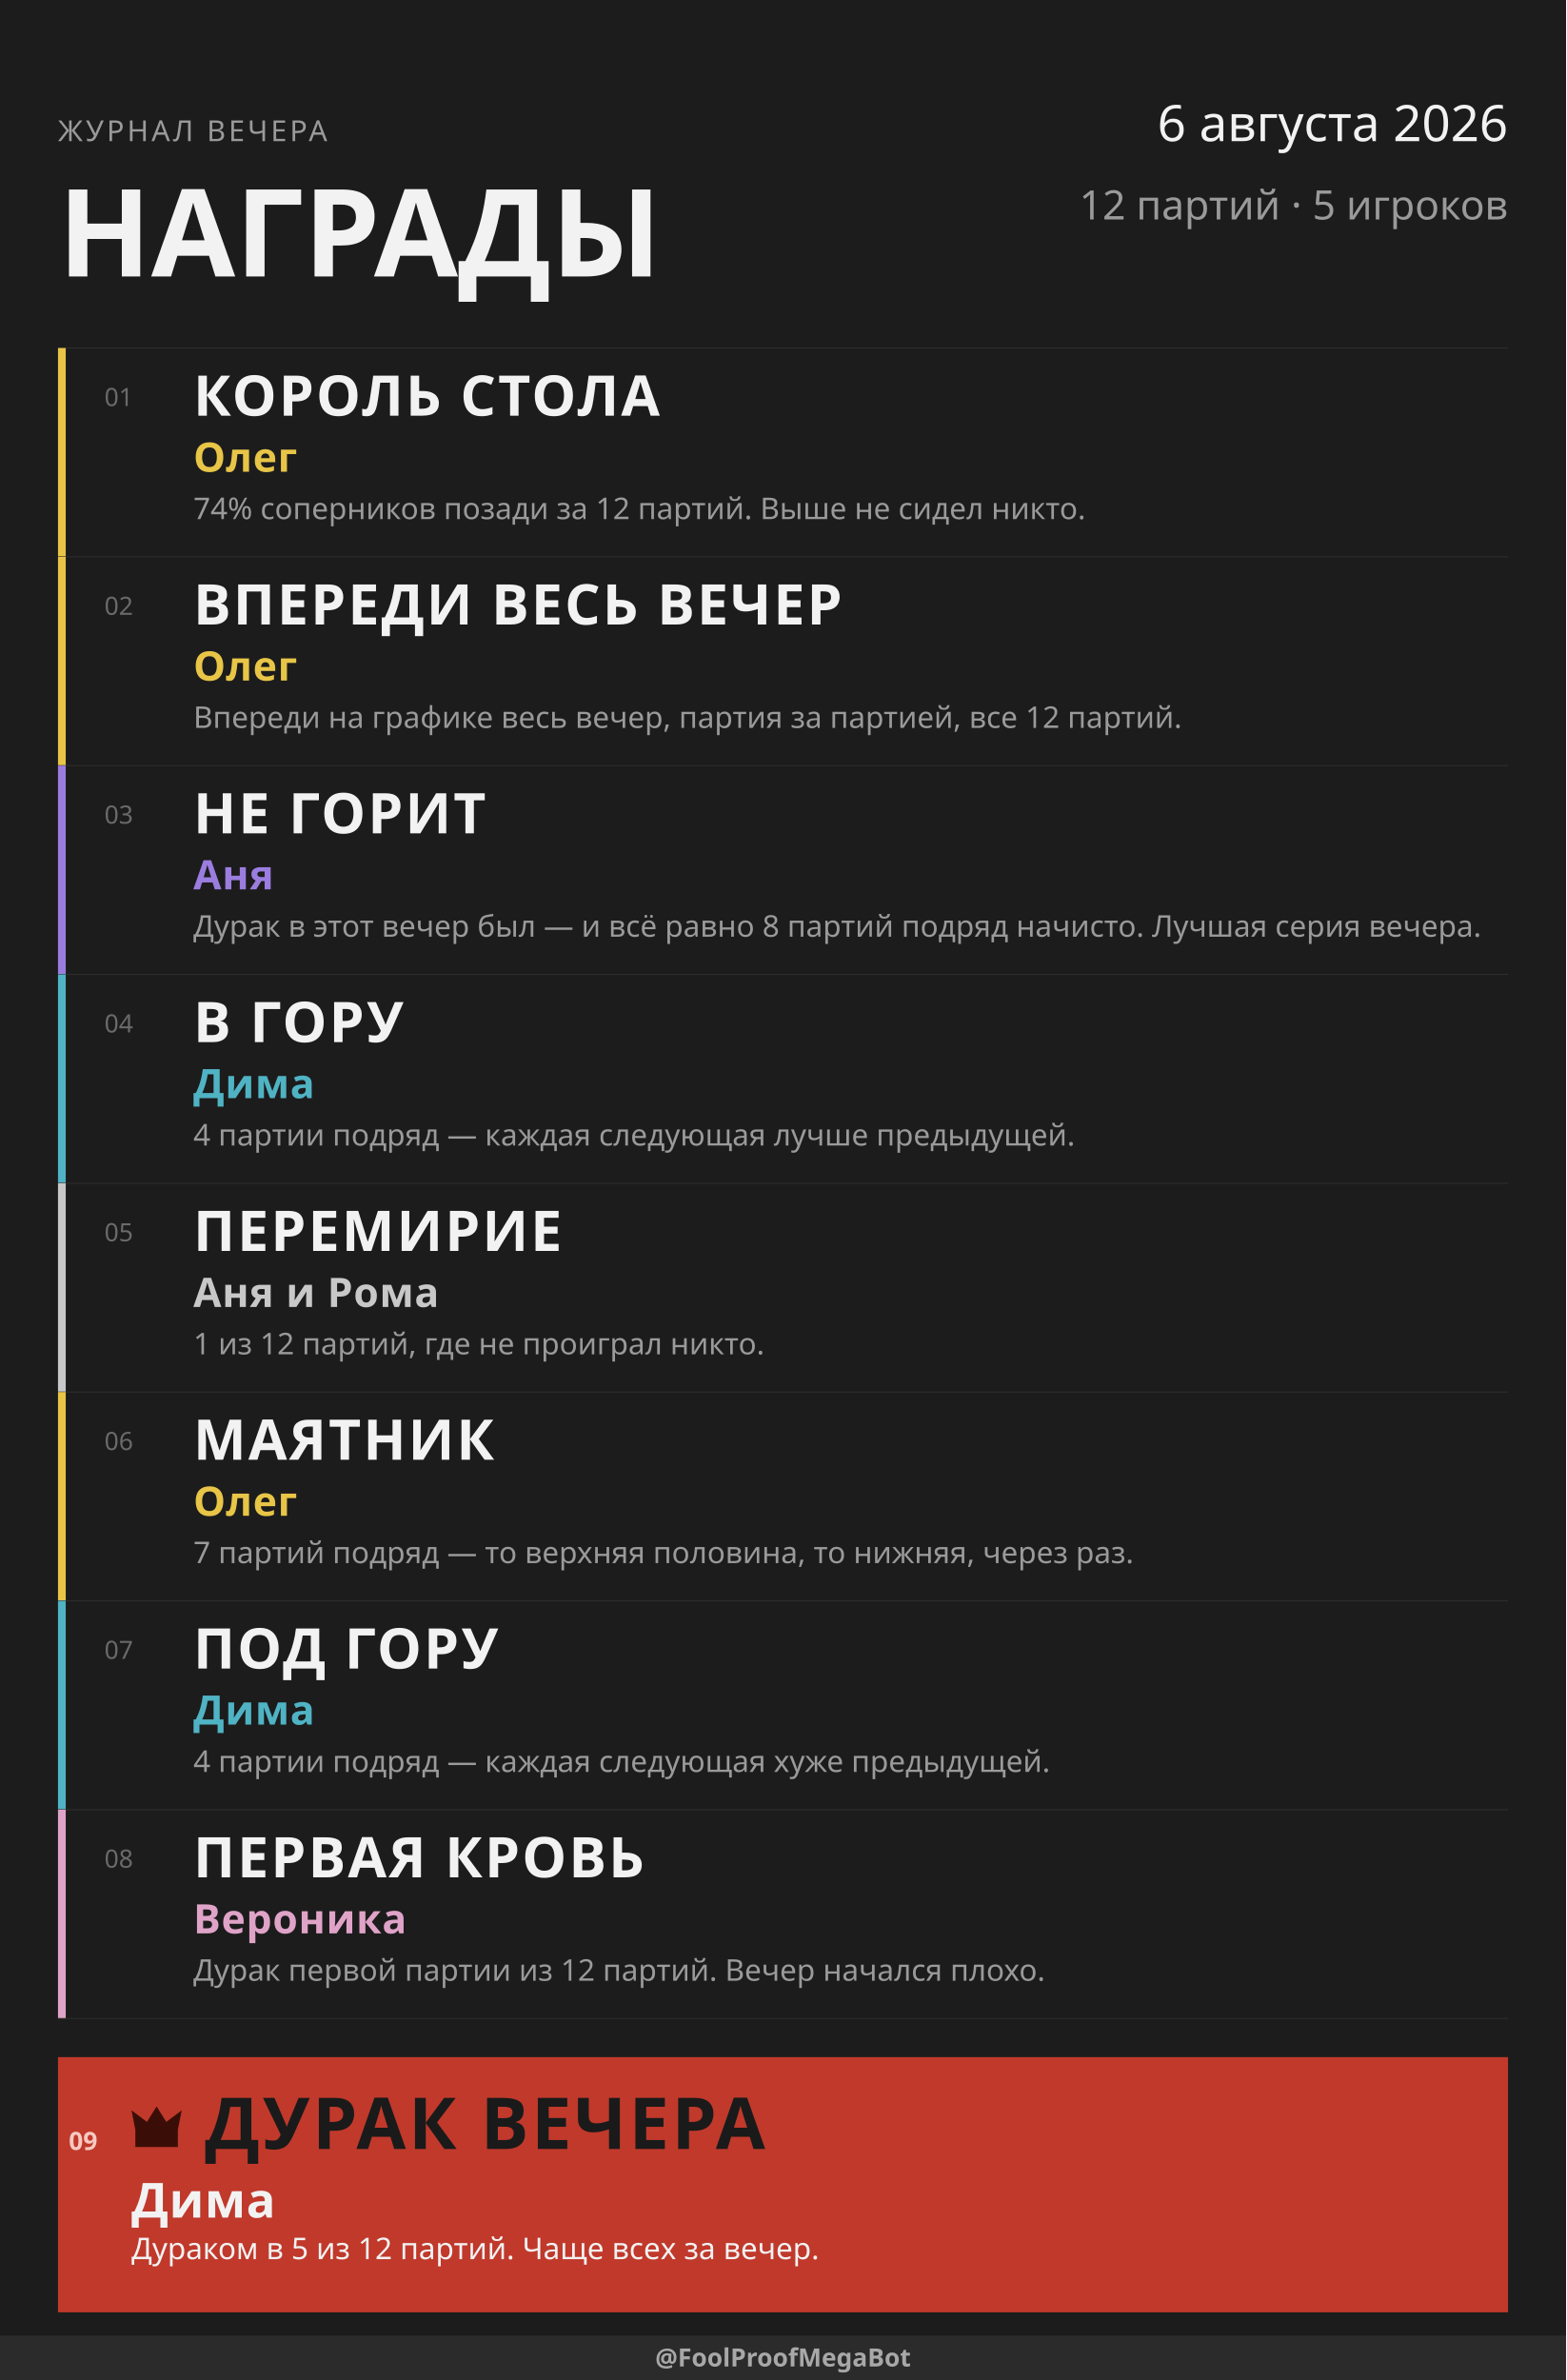
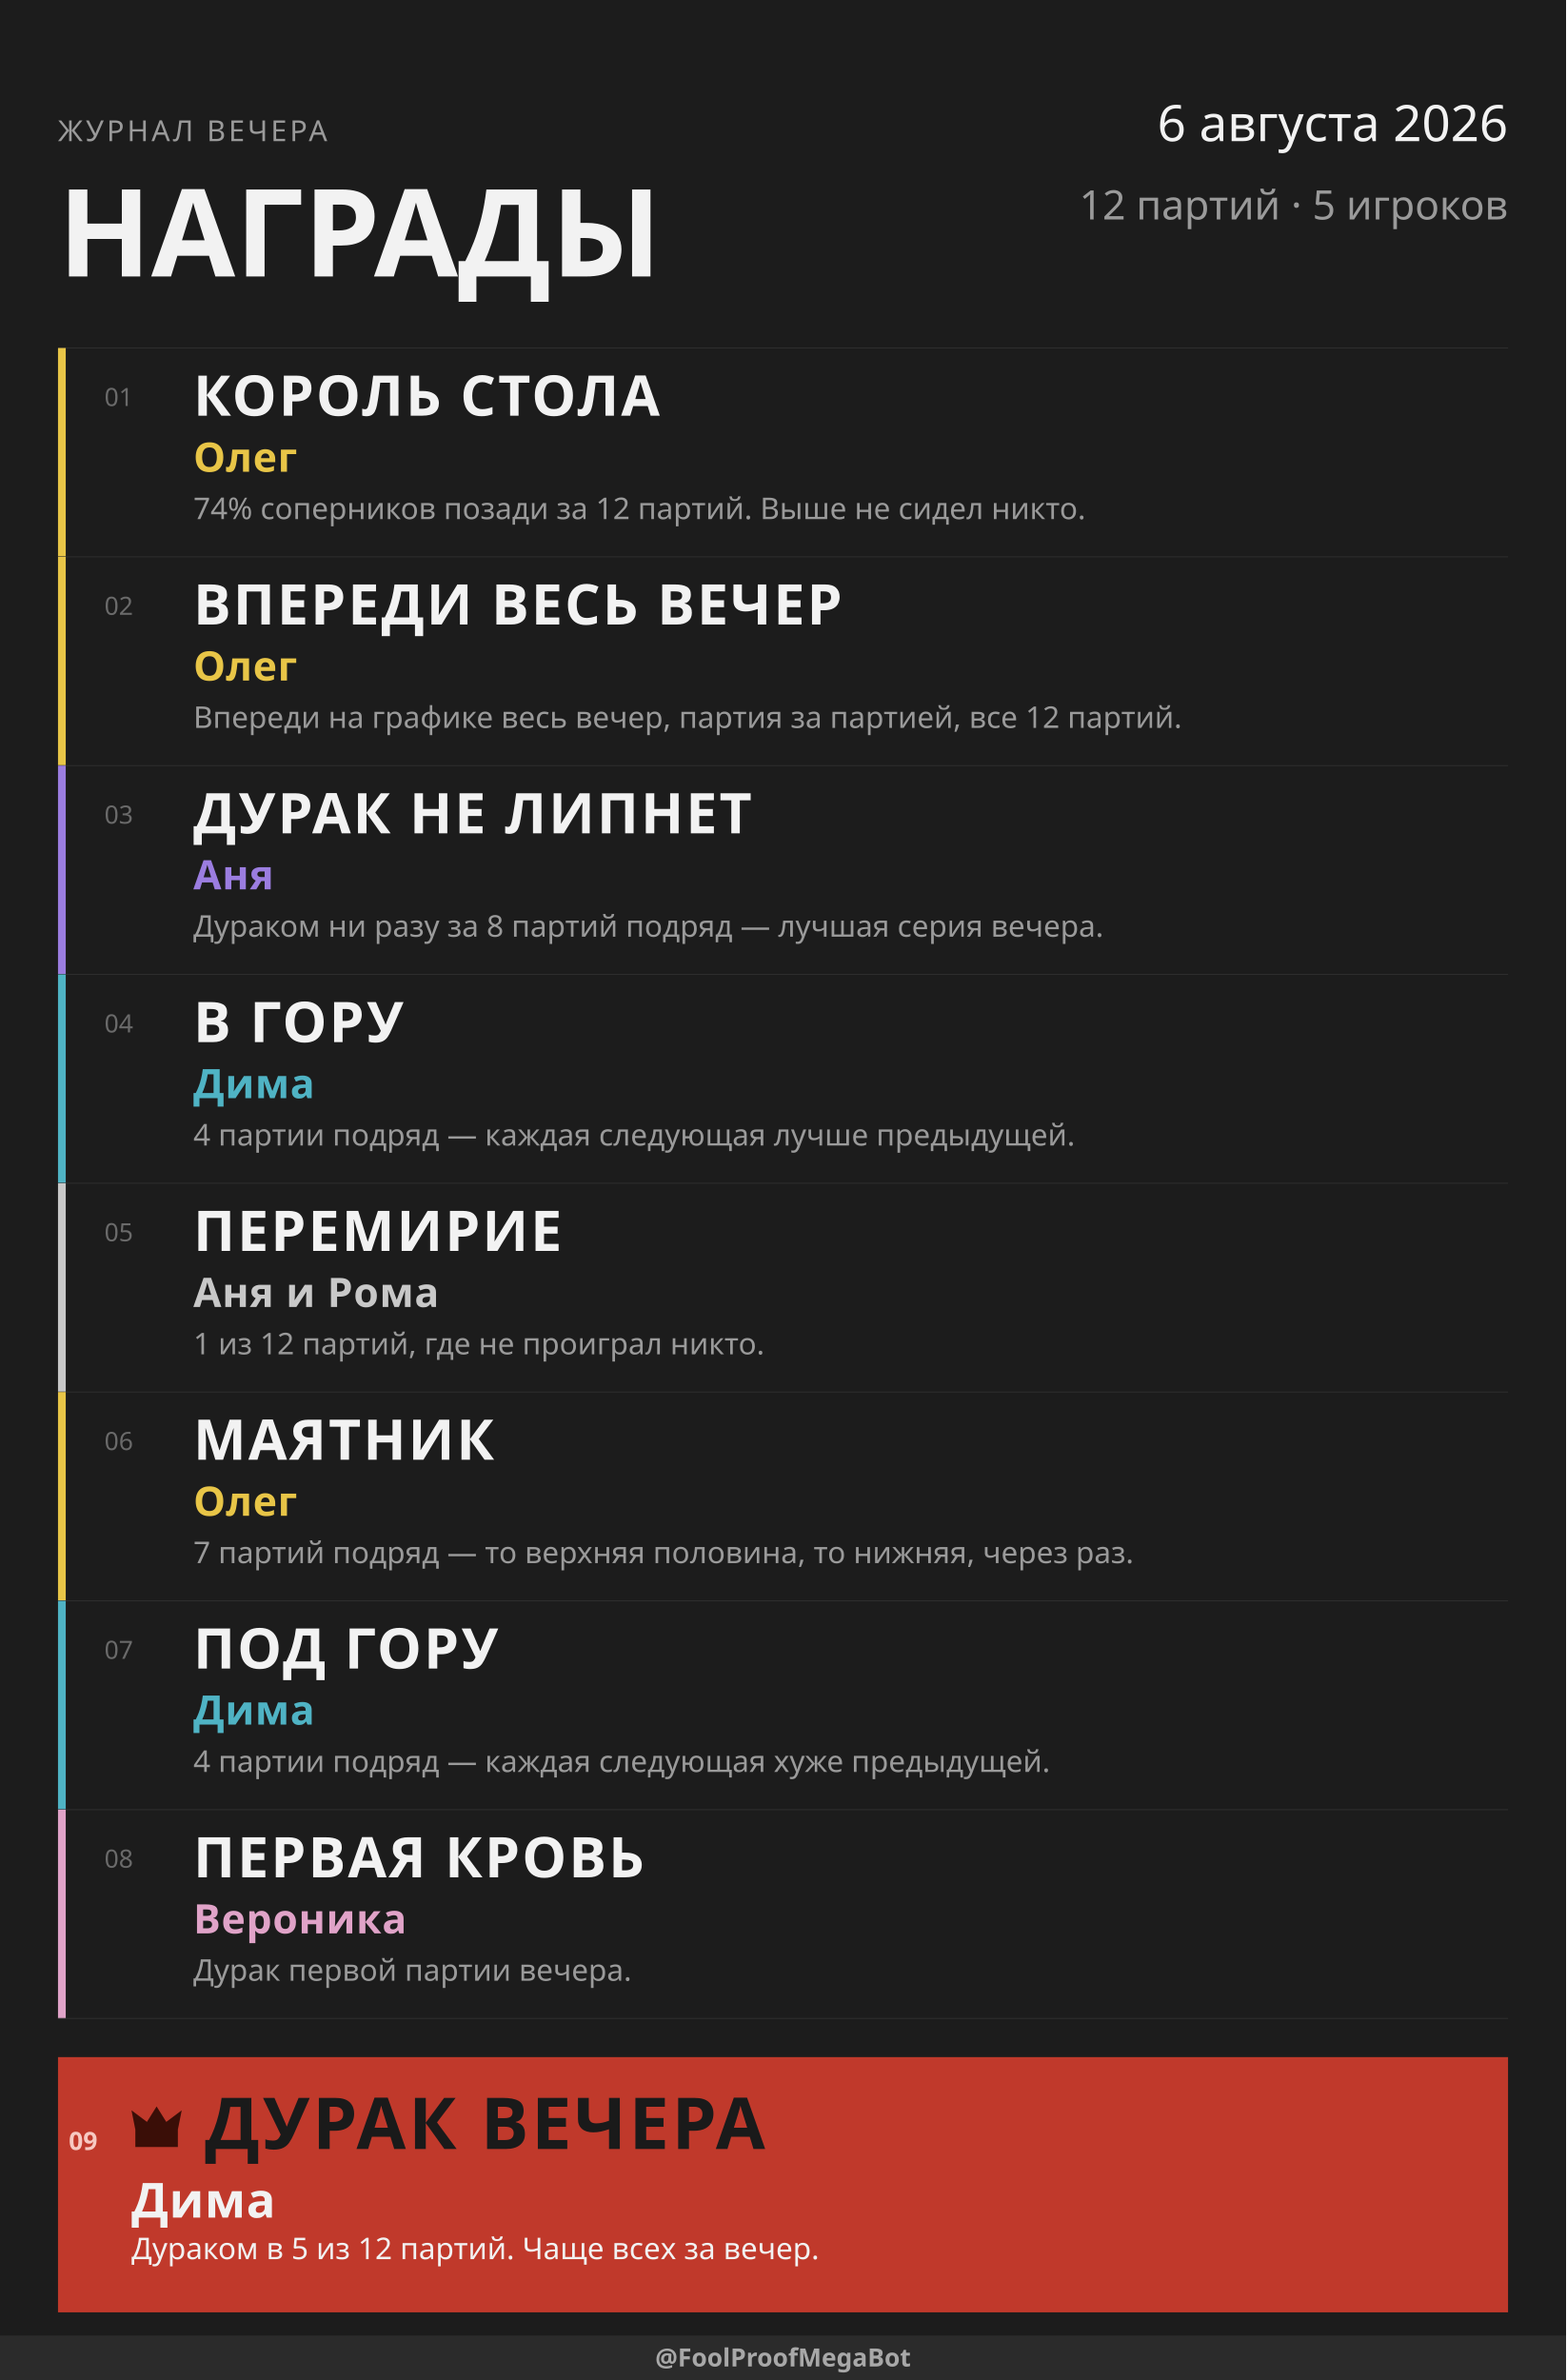
<svg xmlns="http://www.w3.org/2000/svg" width="1620" height="2462" viewBox="0 0 1620 2462">
  <rect x="0" y="0" width="1620" height="2462" fill="#1c1c1c" />
  <text x="60" y="146" fill="#9a9a9a" font-family="Noto Sans" font-size="30" letter-spacing="3">ЖУРНАЛ ВЕЧЕРА</text>
  <text x="60" y="286" fill="#f2f2f2" font-family="Noto Sans" font-weight="bold" font-size="126">НАГРАДЫ</text>
  <text x="1560" y="146" fill="#f2f2f2" font-family="Noto Sans" font-size="52" text-anchor="end">6 августа 2026</text>
  <text x="1560" y="227" fill="#9a9a9a" font-family="Noto Sans" font-size="42" text-anchor="end">12 партий · 5 игроков</text>
  <line x1="60" y1="360" x2="1560" y2="360" stroke="#2e2e2e" stroke-width="1" />
  <rect x="60" y="360" width="8" height="216" fill="#e8c547" />
  <text x="108" y="420" fill="#6a6a6a" font-family="Noto Sans" font-size="26">01</text>
  <text x="200" y="430" fill="#f2f2f2" font-family="Noto Sans" font-weight="bold" font-size="58" letter-spacing="2.2">КОРОЛЬ СТОЛА</text>
  <text x="200" y="488" fill="#e8c547" font-family="Noto Sans" font-weight="bold" font-size="42" letter-spacing="0.8">Олег</text>
  <text x="200" y="537" fill="#9a9a9a" font-family="Noto Sans" font-size="31">74% соперников позади за 12 партий. Выше не сидел никто.</text>
  <line x1="60" y1="576" x2="1560" y2="576" stroke="#2e2e2e" stroke-width="1" />
  <rect x="60" y="576" width="8" height="216" fill="#e8c547" />
  <text x="108" y="636" fill="#6a6a6a" font-family="Noto Sans" font-size="26">02</text>
  <text x="200" y="646" fill="#f2f2f2" font-family="Noto Sans" font-weight="bold" font-size="58" letter-spacing="2.2">ВПЕРЕДИ ВЕСЬ ВЕЧЕР</text>
  <text x="200" y="704" fill="#e8c547" font-family="Noto Sans" font-weight="bold" font-size="42" letter-spacing="0.8">Олег</text>
  <text x="200" y="753" fill="#9a9a9a" font-family="Noto Sans" font-size="31">Впереди на графике весь вечер, партия за партией, все 12 партий.</text>
  <line x1="60" y1="792" x2="1560" y2="792" stroke="#2e2e2e" stroke-width="1" />
  <rect x="60" y="792" width="8" height="216" fill="#9b7de0" />
  <text x="108" y="852" fill="#6a6a6a" font-family="Noto Sans" font-size="26">03</text>
-   <text x="200" y="862" fill="#f2f2f2" font-family="Noto Sans" font-weight="bold" font-size="58" letter-spacing="2.2">НЕ ГОРИТ</text>
+   <text x="200" y="862" fill="#f2f2f2" font-family="Noto Sans" font-weight="bold" font-size="58" letter-spacing="2.2">ДУРАК НЕ ЛИПНЕТ</text>
  <text x="200" y="920" fill="#9b7de0" font-family="Noto Sans" font-weight="bold" font-size="42" letter-spacing="0.8">Аня</text>
-   <text x="200" y="969" fill="#9a9a9a" font-family="Noto Sans" font-size="31">Дурак в этот вечер был — и всё равно 8 партий подряд начисто. Лучшая серия вечера.</text>
+   <text x="200" y="969" fill="#9a9a9a" font-family="Noto Sans" font-size="31">Дураком ни разу за 8 партий подряд — лучшая серия вечера.</text>
  <line x1="60" y1="1008" x2="1560" y2="1008" stroke="#2e2e2e" stroke-width="1" />
  <rect x="60" y="1008" width="8" height="216" fill="#4fb3c4" />
  <text x="108" y="1068" fill="#6a6a6a" font-family="Noto Sans" font-size="26">04</text>
  <text x="200" y="1078" fill="#f2f2f2" font-family="Noto Sans" font-weight="bold" font-size="58" letter-spacing="2.2">В ГОРУ</text>
  <text x="200" y="1136" fill="#4fb3c4" font-family="Noto Sans" font-weight="bold" font-size="42" letter-spacing="0.8">Дима</text>
  <text x="200" y="1185" fill="#9a9a9a" font-family="Noto Sans" font-size="31">4 партии подряд — каждая следующая лучше предыдущей.</text>
  <line x1="60" y1="1224" x2="1560" y2="1224" stroke="#2e2e2e" stroke-width="1" />
  <rect x="60" y="1224" width="8" height="216" fill="#c8c8c8" />
  <text x="108" y="1284" fill="#6a6a6a" font-family="Noto Sans" font-size="26">05</text>
  <text x="200" y="1294" fill="#f2f2f2" font-family="Noto Sans" font-weight="bold" font-size="58" letter-spacing="2.2">ПЕРЕМИРИЕ</text>
  <text x="200" y="1352" fill="#c8c8c8" font-family="Noto Sans" font-weight="bold" font-size="42" letter-spacing="0.8">Аня и Рома</text>
  <text x="200" y="1401" fill="#9a9a9a" font-family="Noto Sans" font-size="31">1 из 12 партий, где не проиграл никто.</text>
  <line x1="60" y1="1440" x2="1560" y2="1440" stroke="#2e2e2e" stroke-width="1" />
  <rect x="60" y="1440" width="8" height="216" fill="#e8c547" />
  <text x="108" y="1500" fill="#6a6a6a" font-family="Noto Sans" font-size="26">06</text>
  <text x="200" y="1510" fill="#f2f2f2" font-family="Noto Sans" font-weight="bold" font-size="58" letter-spacing="2.2">МАЯТНИК</text>
  <text x="200" y="1568" fill="#e8c547" font-family="Noto Sans" font-weight="bold" font-size="42" letter-spacing="0.8">Олег</text>
  <text x="200" y="1617" fill="#9a9a9a" font-family="Noto Sans" font-size="31">7 партий подряд — то верхняя половина, то нижняя, через раз.</text>
  <line x1="60" y1="1656" x2="1560" y2="1656" stroke="#2e2e2e" stroke-width="1" />
  <rect x="60" y="1656" width="8" height="216" fill="#4fb3c4" />
  <text x="108" y="1716" fill="#6a6a6a" font-family="Noto Sans" font-size="26">07</text>
  <text x="200" y="1726" fill="#f2f2f2" font-family="Noto Sans" font-weight="bold" font-size="58" letter-spacing="2.2">ПОД ГОРУ</text>
  <text x="200" y="1784" fill="#4fb3c4" font-family="Noto Sans" font-weight="bold" font-size="42" letter-spacing="0.8">Дима</text>
  <text x="200" y="1833" fill="#9a9a9a" font-family="Noto Sans" font-size="31">4 партии подряд — каждая следующая хуже предыдущей.</text>
  <line x1="60" y1="1872" x2="1560" y2="1872" stroke="#2e2e2e" stroke-width="1" />
  <rect x="60" y="1872" width="8" height="216" fill="#e0a3c8" />
  <text x="108" y="1932" fill="#6a6a6a" font-family="Noto Sans" font-size="26">08</text>
  <text x="200" y="1942" fill="#f2f2f2" font-family="Noto Sans" font-weight="bold" font-size="58" letter-spacing="2.2">ПЕРВАЯ КРОВЬ</text>
  <text x="200" y="2000" fill="#e0a3c8" font-family="Noto Sans" font-weight="bold" font-size="42" letter-spacing="0.8">Вероника</text>
-   <text x="200" y="2049" fill="#9a9a9a" font-family="Noto Sans" font-size="31">Дурак первой партии из 12 партий. Вечер начался плохо.</text>
+   <text x="200" y="2049" fill="#9a9a9a" font-family="Noto Sans" font-size="31">Дурак первой партии вечера.</text>
  <line x1="60" y1="2088" x2="1560" y2="2088" stroke="#2e2e2e" stroke-width="1" />
  <rect x="60" y="2128" width="1500" height="264" fill="#c0392b" />
  <text x="86" y="2224" fill="#f7c9c2" font-family="Noto Sans" font-weight="bold" font-size="26" text-anchor="middle">09</text>
  <path d="M2 21 L2 12 L0 2 L8 8 L13 0 L18 8 L26 2 L24 12 L24 21 Z" fill="#3a0e07" transform="translate(136 2179) scale(2)" />
  <text x="212" y="2223" fill="#1a1a1a" font-family="Noto Sans" font-weight="bold" font-size="74" letter-spacing="2.8">ДУРАК ВЕЧЕРА</text>
  <text x="136" y="2294" fill="#f2f2f2" font-family="Noto Sans" font-weight="bold" font-size="50" letter-spacing="0.8">Дима</text>
  <text x="136" y="2337" fill="#f2f2f2" font-family="Noto Sans" font-size="31">Дураком в 5 из 12 партий. Чаще всех за вечер.</text>
  <rect x="0" y="2416" width="1620" height="46" fill="#2b2b2b" />
  <text x="810" y="2448" fill="#a8a8a8" font-family="Noto Sans" font-weight="bold" font-size="26" text-anchor="middle">@FoolProofMegaBot</text>
</svg>
